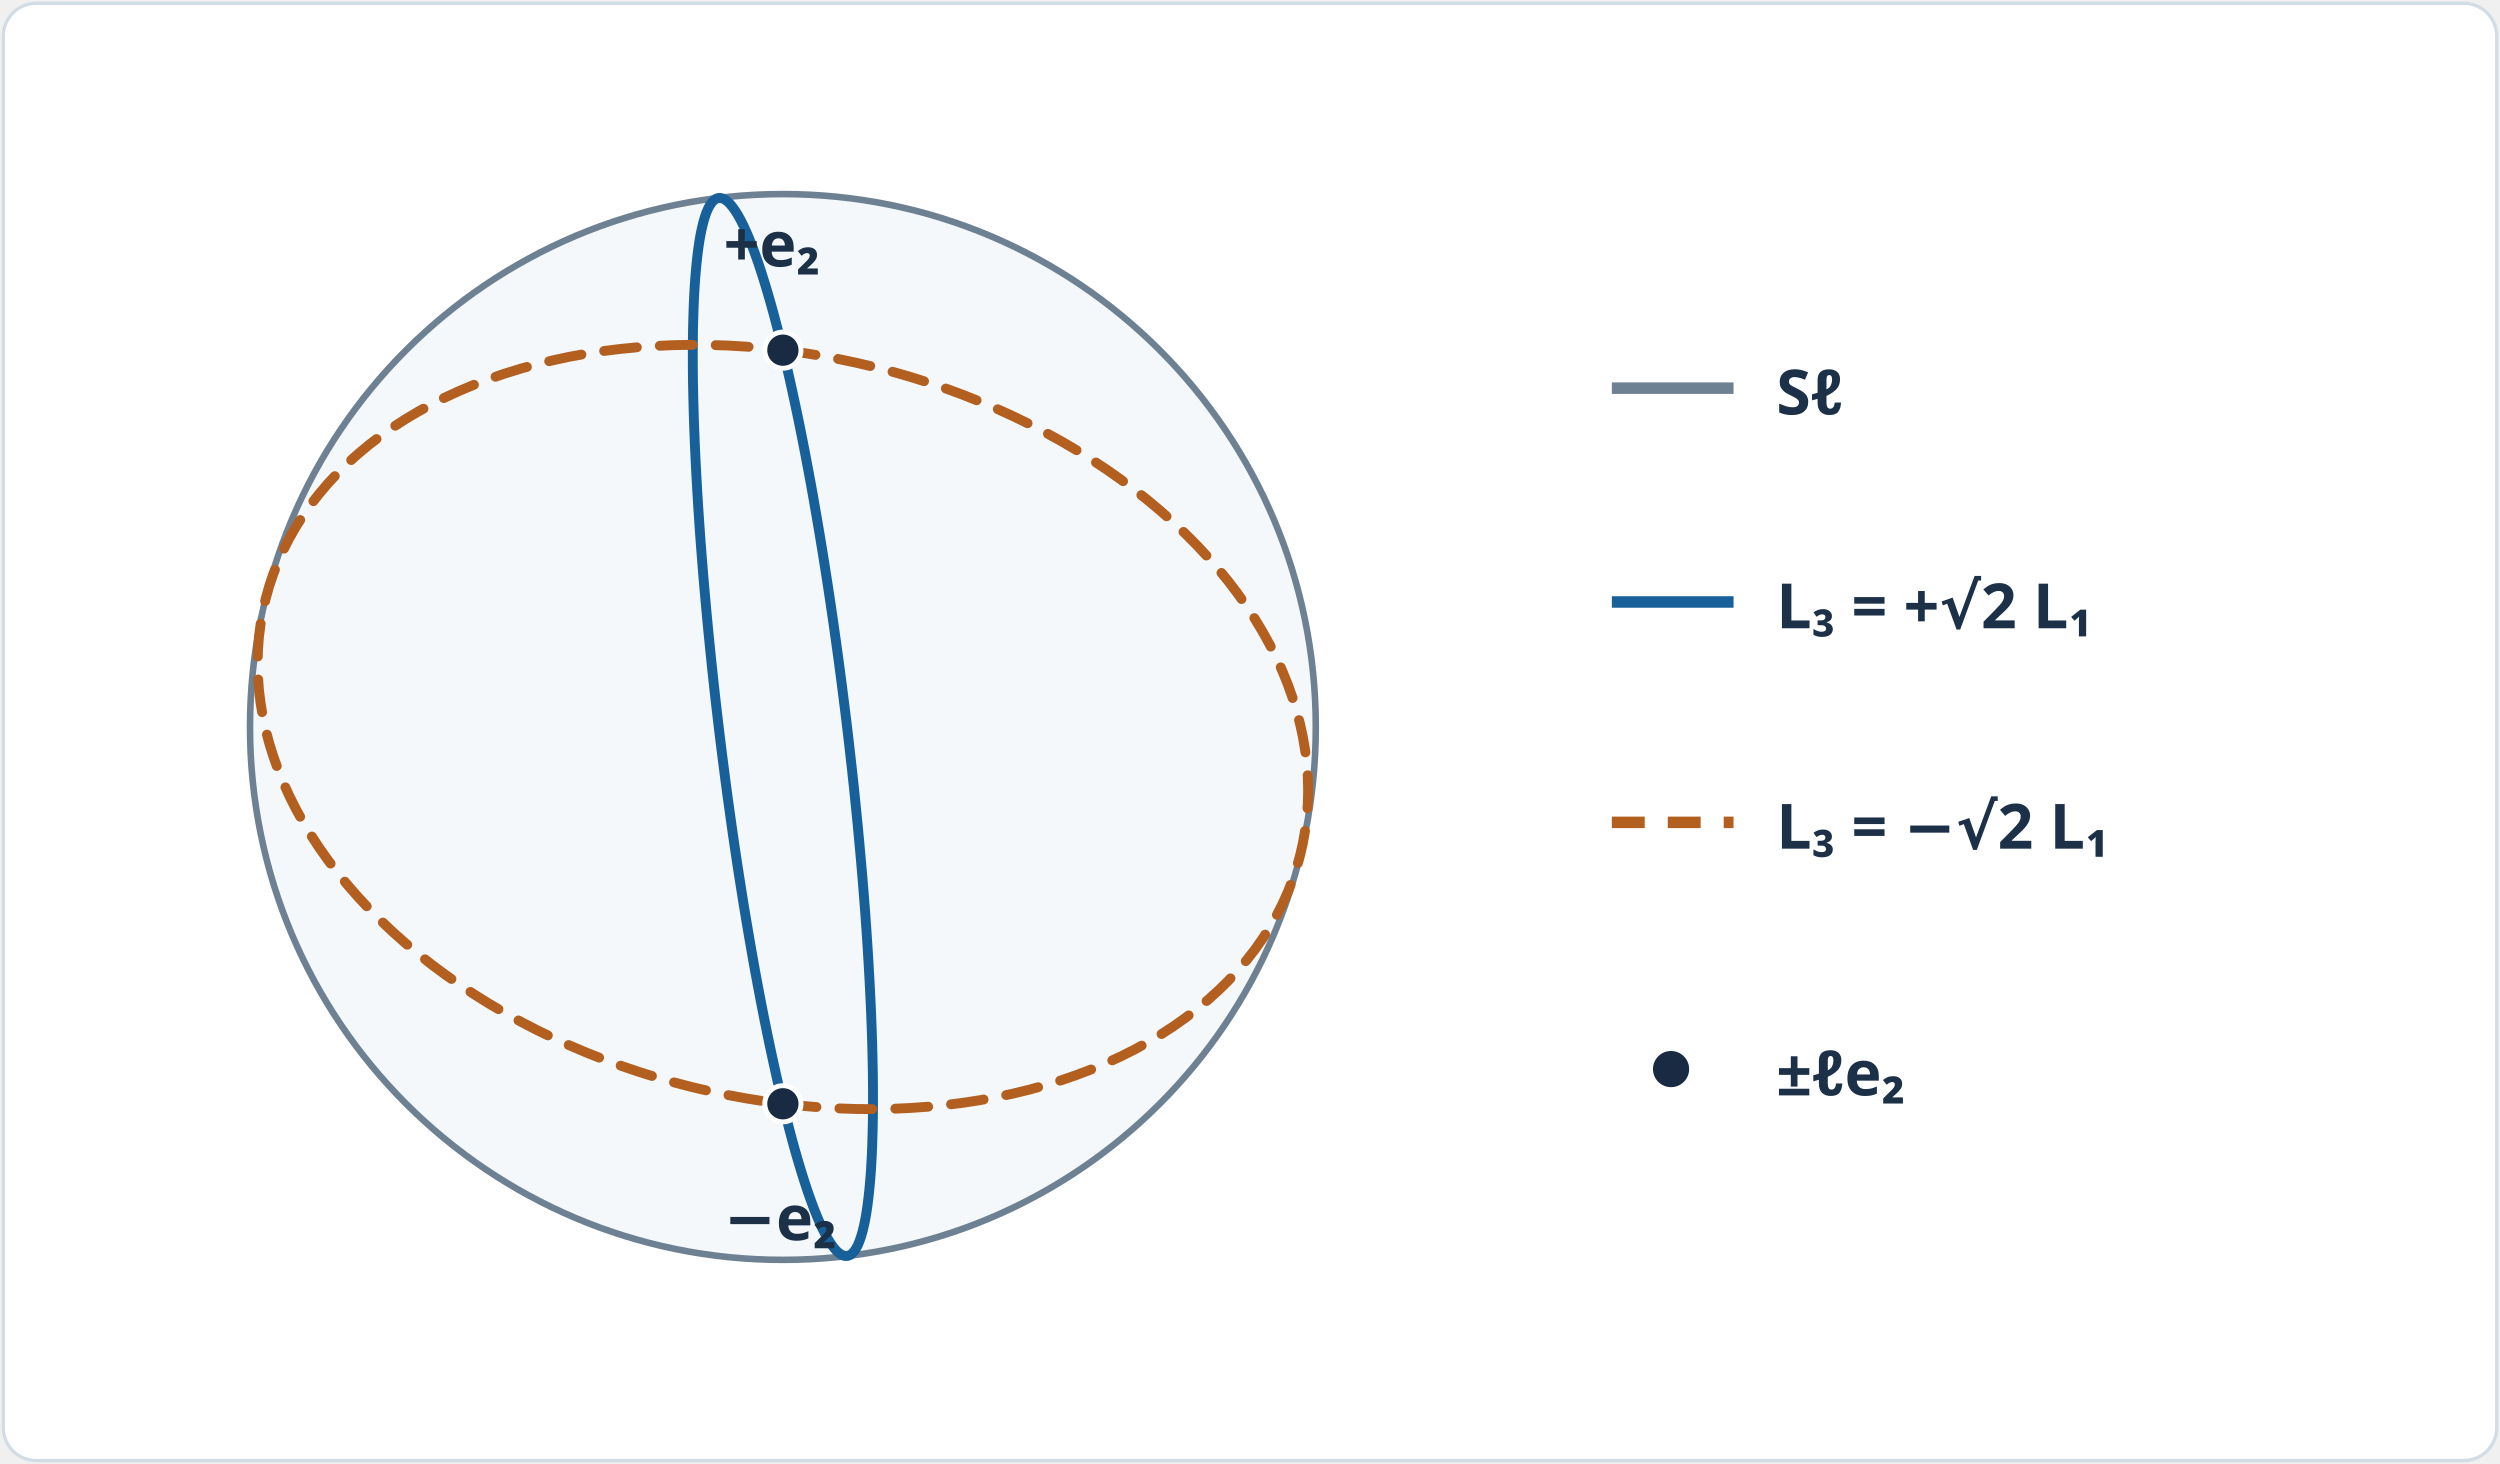
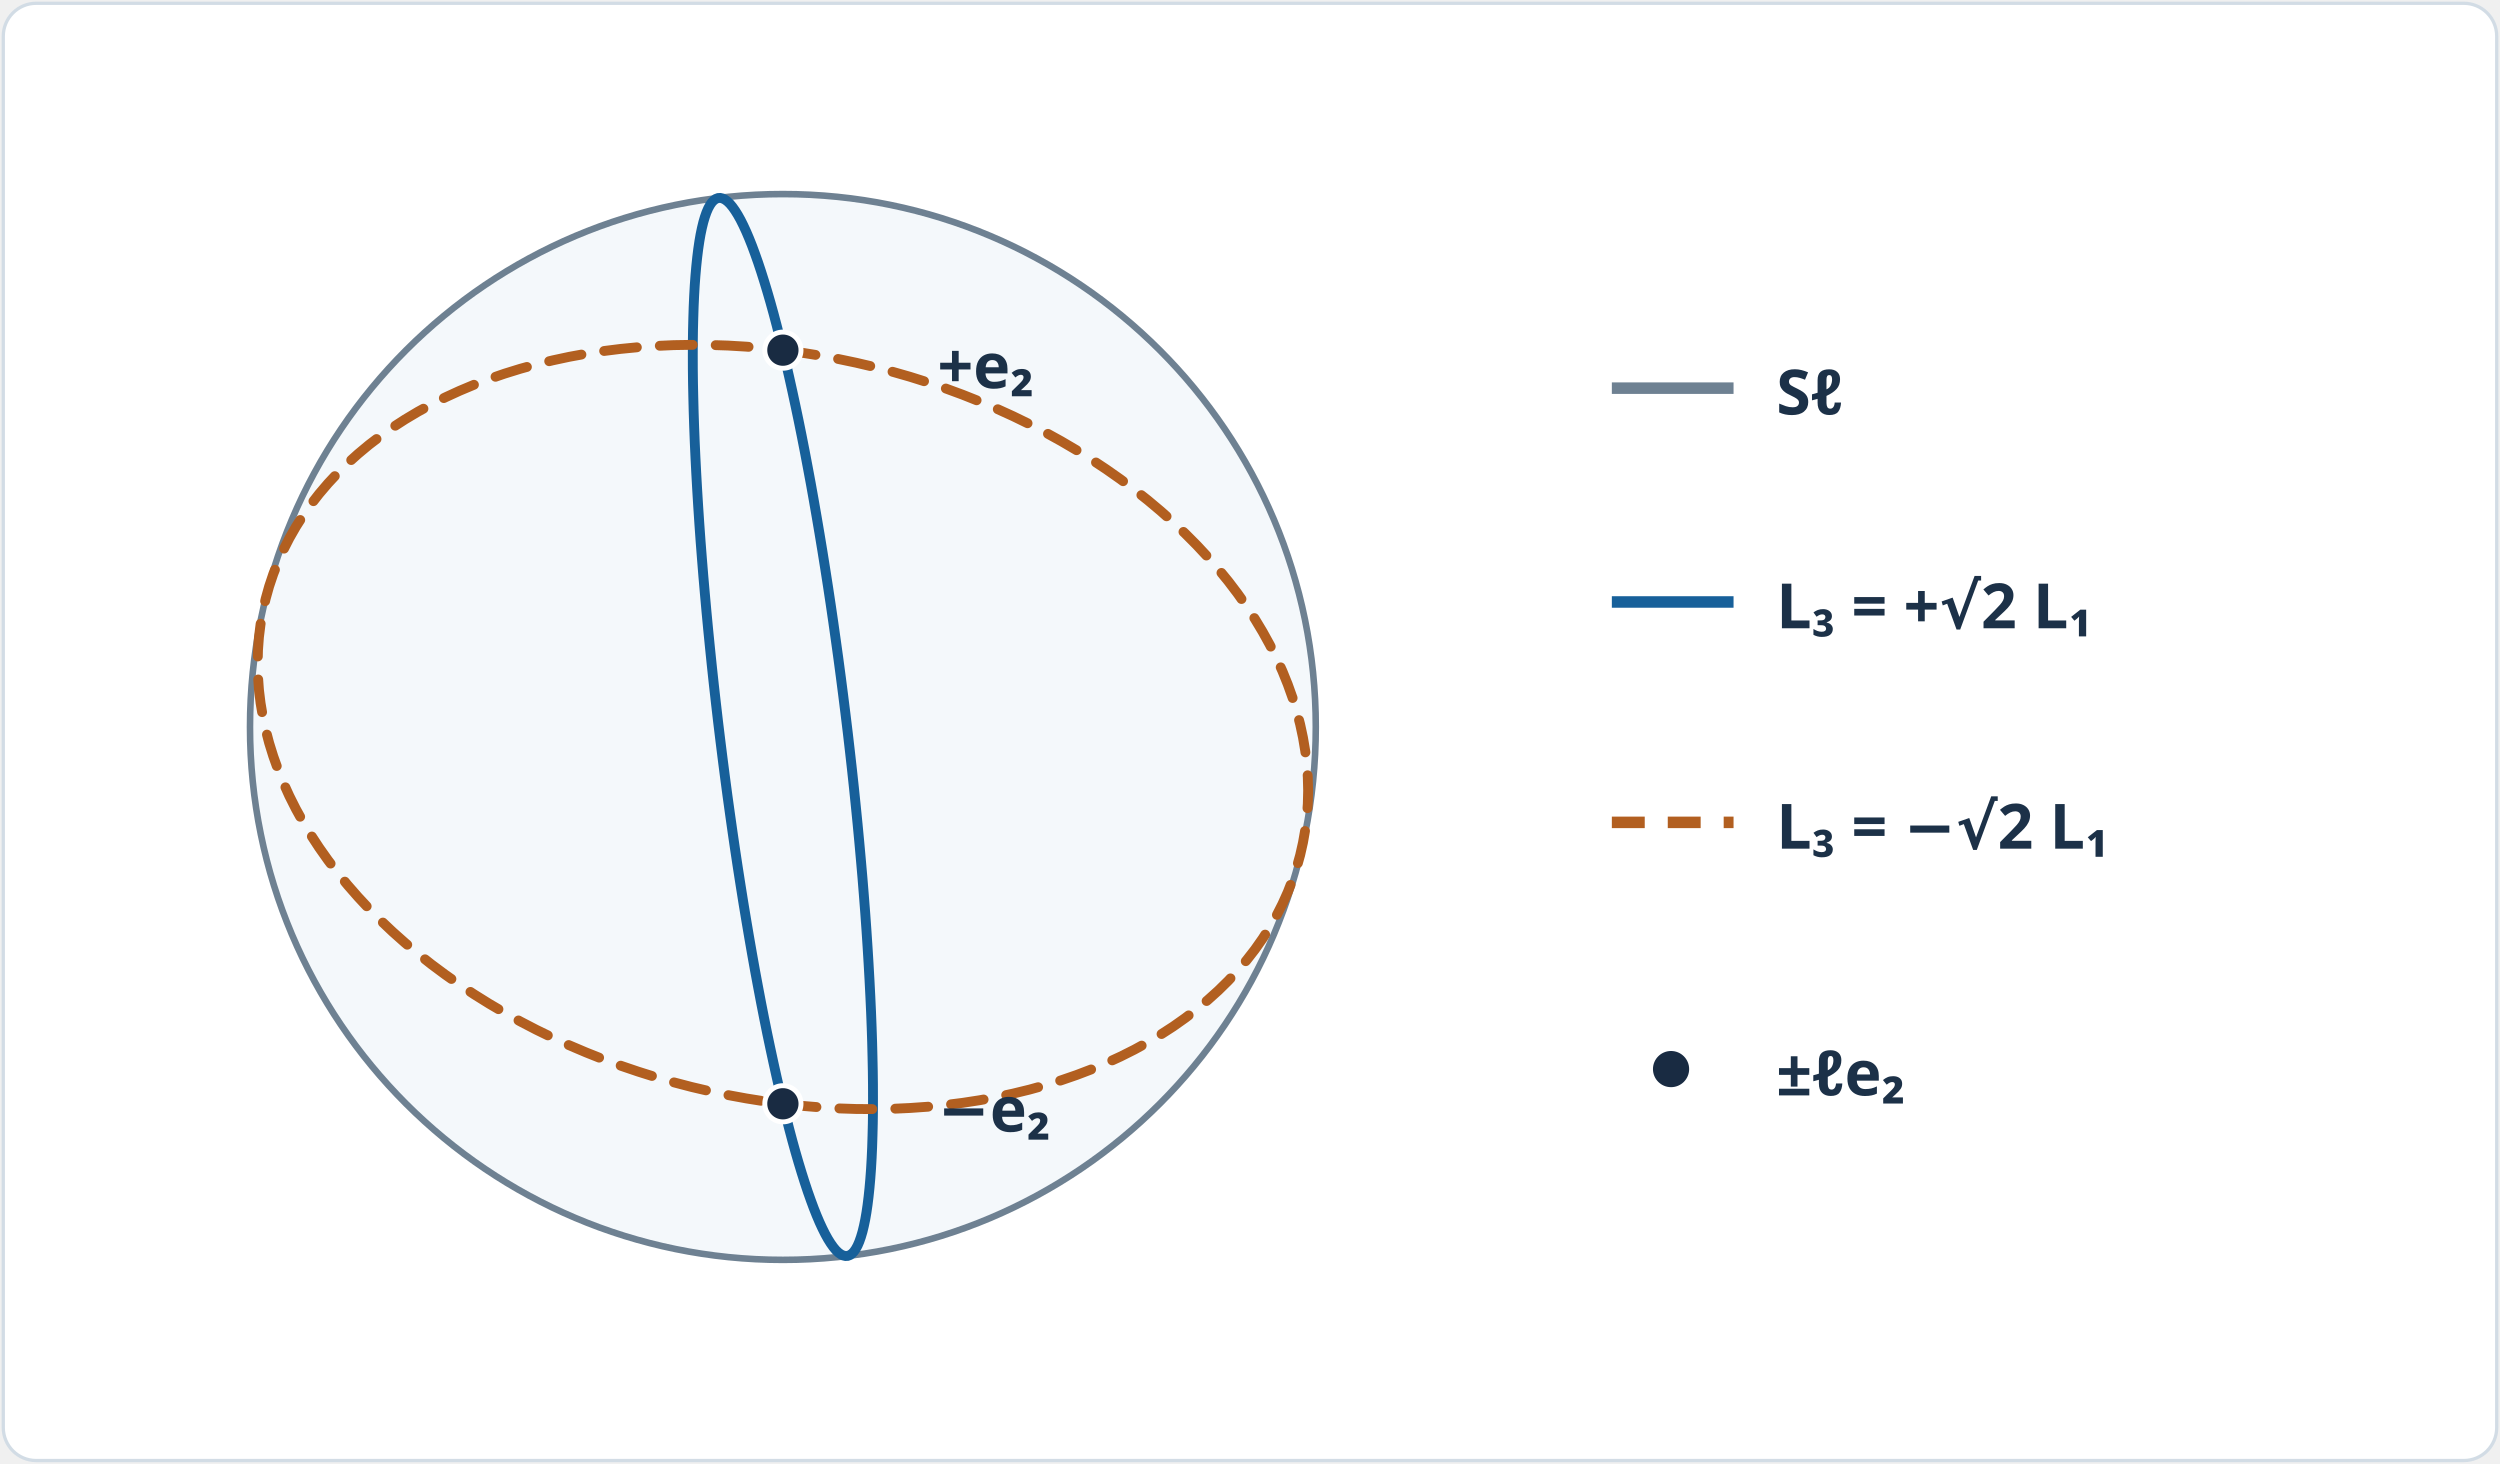
<svg xmlns="http://www.w3.org/2000/svg" viewBox="0 0 760 445" data-layout-lint="strict" role="img" aria-labelledby="rbd9-title rbd9-desc">
  <rect x="1" y="1" width="758" height="443" rx="10" fill="#fff" stroke="#d2dce5" />
  <circle cx="238" cy="221" r="162" fill="#f4f8fb" stroke="#6e8192" stroke-width="2" />
  <path d="M238.00 106.45 L237.04 102.58 L236.09 98.85 L235.14 95.27 L234.19 91.85 L233.24 88.58 L232.30 85.48 L231.37 82.54 L230.45 79.77 L229.53 77.17 L228.63 74.74 L227.74 72.50 L226.86 70.43 L225.99 68.55 L225.14 66.85 L224.30 65.34 L223.48 64.03 L222.68 62.90 L221.90 61.96 L221.13 61.22 L220.39 60.68 L219.67 60.33 L218.97 60.17 L218.29 60.21 L217.64 60.45 L217.01 60.88 L216.41 61.51 L215.84 62.33 L215.29 63.34 L214.77 64.55 L214.28 65.95 L213.81 67.54 L213.38 69.31 L212.97 71.27 L212.60 73.41 L212.26 75.73 L211.95 78.23 L211.67 80.90 L211.42 83.74 L211.20 86.75 L211.02 89.92 L210.87 93.25 L210.76 96.74 L210.67 100.38 L210.62 104.17 L210.61 108.10 L210.62 112.16 L210.67 116.36 L210.76 120.69 L210.87 125.14 L211.02 129.71 L211.20 134.38 L211.42 139.16 L211.67 144.05 L211.95 149.02 L212.26 154.09 L212.60 159.23 L212.97 164.45 L213.38 169.74 L213.81 175.09 L214.28 180.50 L214.77 185.96 L215.29 191.46 L215.84 196.99 L216.41 202.56 L217.01 208.14 L217.64 213.75 L218.29 219.36 L218.97 224.97 L219.67 230.58 L220.39 236.18 L221.13 241.76 L221.90 247.31 L222.68 252.83 L223.48 258.32 L224.30 263.75 L225.14 269.14 L225.99 274.47 L226.86 279.73 L227.74 284.92 L228.63 290.03 L229.53 295.06 L230.45 299.99 L231.37 304.84 L232.30 309.57 L233.24 314.21 L234.19 318.72 L235.14 323.12 L236.09 327.40 L237.04 331.54 L238.00 335.55 L238.96 339.42 L239.91 343.15 L240.86 346.73 L241.81 350.15 L242.76 353.42 L243.70 356.52 L244.63 359.46 L245.55 362.23 L246.47 364.83 L247.37 367.26 L248.26 369.50 L249.14 371.57 L250.01 373.45 L250.86 375.15 L251.70 376.66 L252.52 377.97 L253.32 379.10 L254.10 380.04 L254.87 380.78 L255.61 381.32 L256.33 381.67 L257.03 381.83 L257.71 381.79 L258.36 381.55 L258.99 381.12 L259.59 380.49 L260.16 379.67 L260.71 378.66 L261.23 377.45 L261.72 376.05 L262.19 374.46 L262.62 372.69 L263.03 370.73 L263.40 368.59 L263.74 366.27 L264.05 363.77 L264.33 361.10 L264.58 358.26 L264.80 355.25 L264.98 352.08 L265.13 348.75 L265.24 345.26 L265.33 341.62 L265.38 337.83 L265.39 333.90 L265.38 329.84 L265.33 325.64 L265.24 321.31 L265.13 316.86 L264.98 312.29 L264.80 307.62 L264.58 302.84 L264.33 297.95 L264.05 292.98 L263.74 287.91 L263.40 282.77 L263.03 277.55 L262.62 272.26 L262.19 266.91 L261.72 261.50 L261.23 256.04 L260.71 250.54 L260.16 245.01 L259.59 239.44 L258.99 233.86 L258.36 228.25 L257.71 222.64 L257.03 217.03 L256.33 211.42 L255.61 205.82 L254.87 200.24 L254.10 194.69 L253.32 189.17 L252.52 183.68 L251.70 178.25 L250.86 172.86 L250.01 167.53 L249.14 162.27 L248.26 157.08 L247.37 151.97 L246.47 146.94 L245.55 142.01 L244.63 137.16 L243.70 132.43 L242.76 127.79 L241.81 123.28 L240.86 118.88 L239.91 114.60 L238.96 110.46 L238.00 106.45 Z" data-series-group="separatrices" data-series-label="L3 positive sqrt2 L1" fill="none" stroke="#17609a" stroke-width="3" stroke-linecap="round" />
  <path d="M238.00 106.45 L243.57 107.19 L249.14 108.08 L254.69 109.10 L260.22 110.26 L265.73 111.55 L271.20 112.98 L276.63 114.54 L282.01 116.23 L287.34 118.04 L292.61 119.98 L297.81 122.05 L302.94 124.23 L307.99 126.53 L312.96 128.95 L317.83 131.48 L322.61 134.12 L327.28 136.86 L331.85 139.71 L336.30 142.66 L340.63 145.70 L344.84 148.83 L348.91 152.05 L352.85 155.36 L356.66 158.75 L360.31 162.21 L363.82 165.74 L367.17 169.34 L370.37 173.00 L373.41 176.72 L376.28 180.50 L378.98 184.32 L381.51 188.19 L383.86 192.10 L386.04 196.05 L388.04 200.02 L389.85 204.02 L391.48 208.05 L392.92 212.08 L394.18 216.13 L395.24 220.18 L396.11 224.24 L396.79 228.29 L397.28 232.33 L397.57 236.36 L397.67 240.37 L397.57 244.36 L397.28 248.31 L396.79 252.24 L396.11 256.12 L395.24 259.97 L394.18 263.76 L392.92 267.51 L391.48 271.20 L389.85 274.82 L388.04 278.38 L386.04 281.87 L383.86 285.29 L381.51 288.63 L378.98 291.88 L376.28 295.05 L373.41 298.13 L370.37 301.12 L367.17 304.00 L363.82 306.79 L360.31 309.47 L356.66 312.05 L352.85 314.51 L348.91 316.86 L344.84 319.09 L340.63 321.20 L336.30 323.19 L331.85 325.06 L327.28 326.80 L322.61 328.41 L317.83 329.89 L312.96 331.24 L307.99 332.45 L302.94 333.53 L297.81 334.47 L292.61 335.27 L287.34 335.93 L282.01 336.45 L276.63 336.83 L271.20 337.08 L265.73 337.17 L260.22 337.13 L254.69 336.95 L249.14 336.62 L243.57 336.16 L238.00 335.55 L232.43 334.81 L226.86 333.92 L221.31 332.90 L215.78 331.74 L210.27 330.45 L204.80 329.02 L199.37 327.46 L193.99 325.77 L188.66 323.96 L183.39 322.02 L178.19 319.95 L173.06 317.77 L168.01 315.47 L163.04 313.05 L158.17 310.52 L153.39 307.88 L148.72 305.14 L144.15 302.29 L139.70 299.34 L135.37 296.30 L131.16 293.17 L127.09 289.95 L123.15 286.64 L119.34 283.25 L115.69 279.79 L112.18 276.26 L108.83 272.66 L105.63 269.00 L102.59 265.28 L99.72 261.50 L97.02 257.68 L94.49 253.81 L92.14 249.90 L89.96 245.95 L87.96 241.98 L86.15 237.98 L84.52 233.95 L83.08 229.92 L81.82 225.87 L80.76 221.82 L79.89 217.76 L79.21 213.71 L78.72 209.67 L78.43 205.64 L78.33 201.63 L78.43 197.64 L78.72 193.69 L79.21 189.76 L79.89 185.88 L80.76 182.03 L81.82 178.24 L83.08 174.49 L84.52 170.80 L86.15 167.18 L87.96 163.62 L89.96 160.13 L92.14 156.71 L94.49 153.37 L97.02 150.12 L99.72 146.95 L102.59 143.87 L105.63 140.88 L108.83 138.00 L112.18 135.21 L115.69 132.53 L119.34 129.95 L123.15 127.49 L127.09 125.14 L131.16 122.91 L135.37 120.80 L139.70 118.81 L144.15 116.94 L148.72 115.20 L153.39 113.59 L158.17 112.11 L163.04 110.76 L168.01 109.55 L173.06 108.47 L178.19 107.53 L183.39 106.73 L188.66 106.07 L193.99 105.55 L199.37 105.17 L204.80 104.92 L210.27 104.83 L215.78 104.87 L221.31 105.05 L226.86 105.38 L232.43 105.84 L238.00 106.45 Z" data-series-group="separatrices" data-series-label="L3 negative sqrt2 L1" fill="none" stroke="#b25f20" stroke-width="3" stroke-dasharray="10 7" stroke-linecap="round" />
  <circle cx="238.00" cy="106.45" r="5.5" fill="#192b42" stroke="white" stroke-width="1.5" />
  <circle cx="238.00" cy="335.55" r="5.5" fill="#192b42" stroke="white" stroke-width="1.5" />
  <g fill="#1c3148" font-family="system-ui, sans-serif" font-size="19" font-weight="600">
-     <text x="220" y="81">+e₂</text>
-     <text x="220" y="377">−e₂</text>
+     <text x="285" y="118">+e₂</text>
+     <text x="285" y="344">−e₂</text>
    <text x="540" y="126">Sℓ</text>
    <text x="540" y="191">L₃ = +√2 L₁</text>
    <text x="540" y="258">L₃ = −√2 L₁</text>
    <text x="540" y="333">±ℓe₂</text>
  </g>
  <g fill="none" stroke-width="3.5">
    <path d="M490 118H527" stroke="#6e8192" />
    <path d="M490 183H527" stroke="#17609a" />
    <path d="M490 250H527" stroke="#b25f20" stroke-dasharray="10 7" />
  </g>
  <circle cx="508" cy="325" r="5.5" fill="#192b42" />
</svg>
